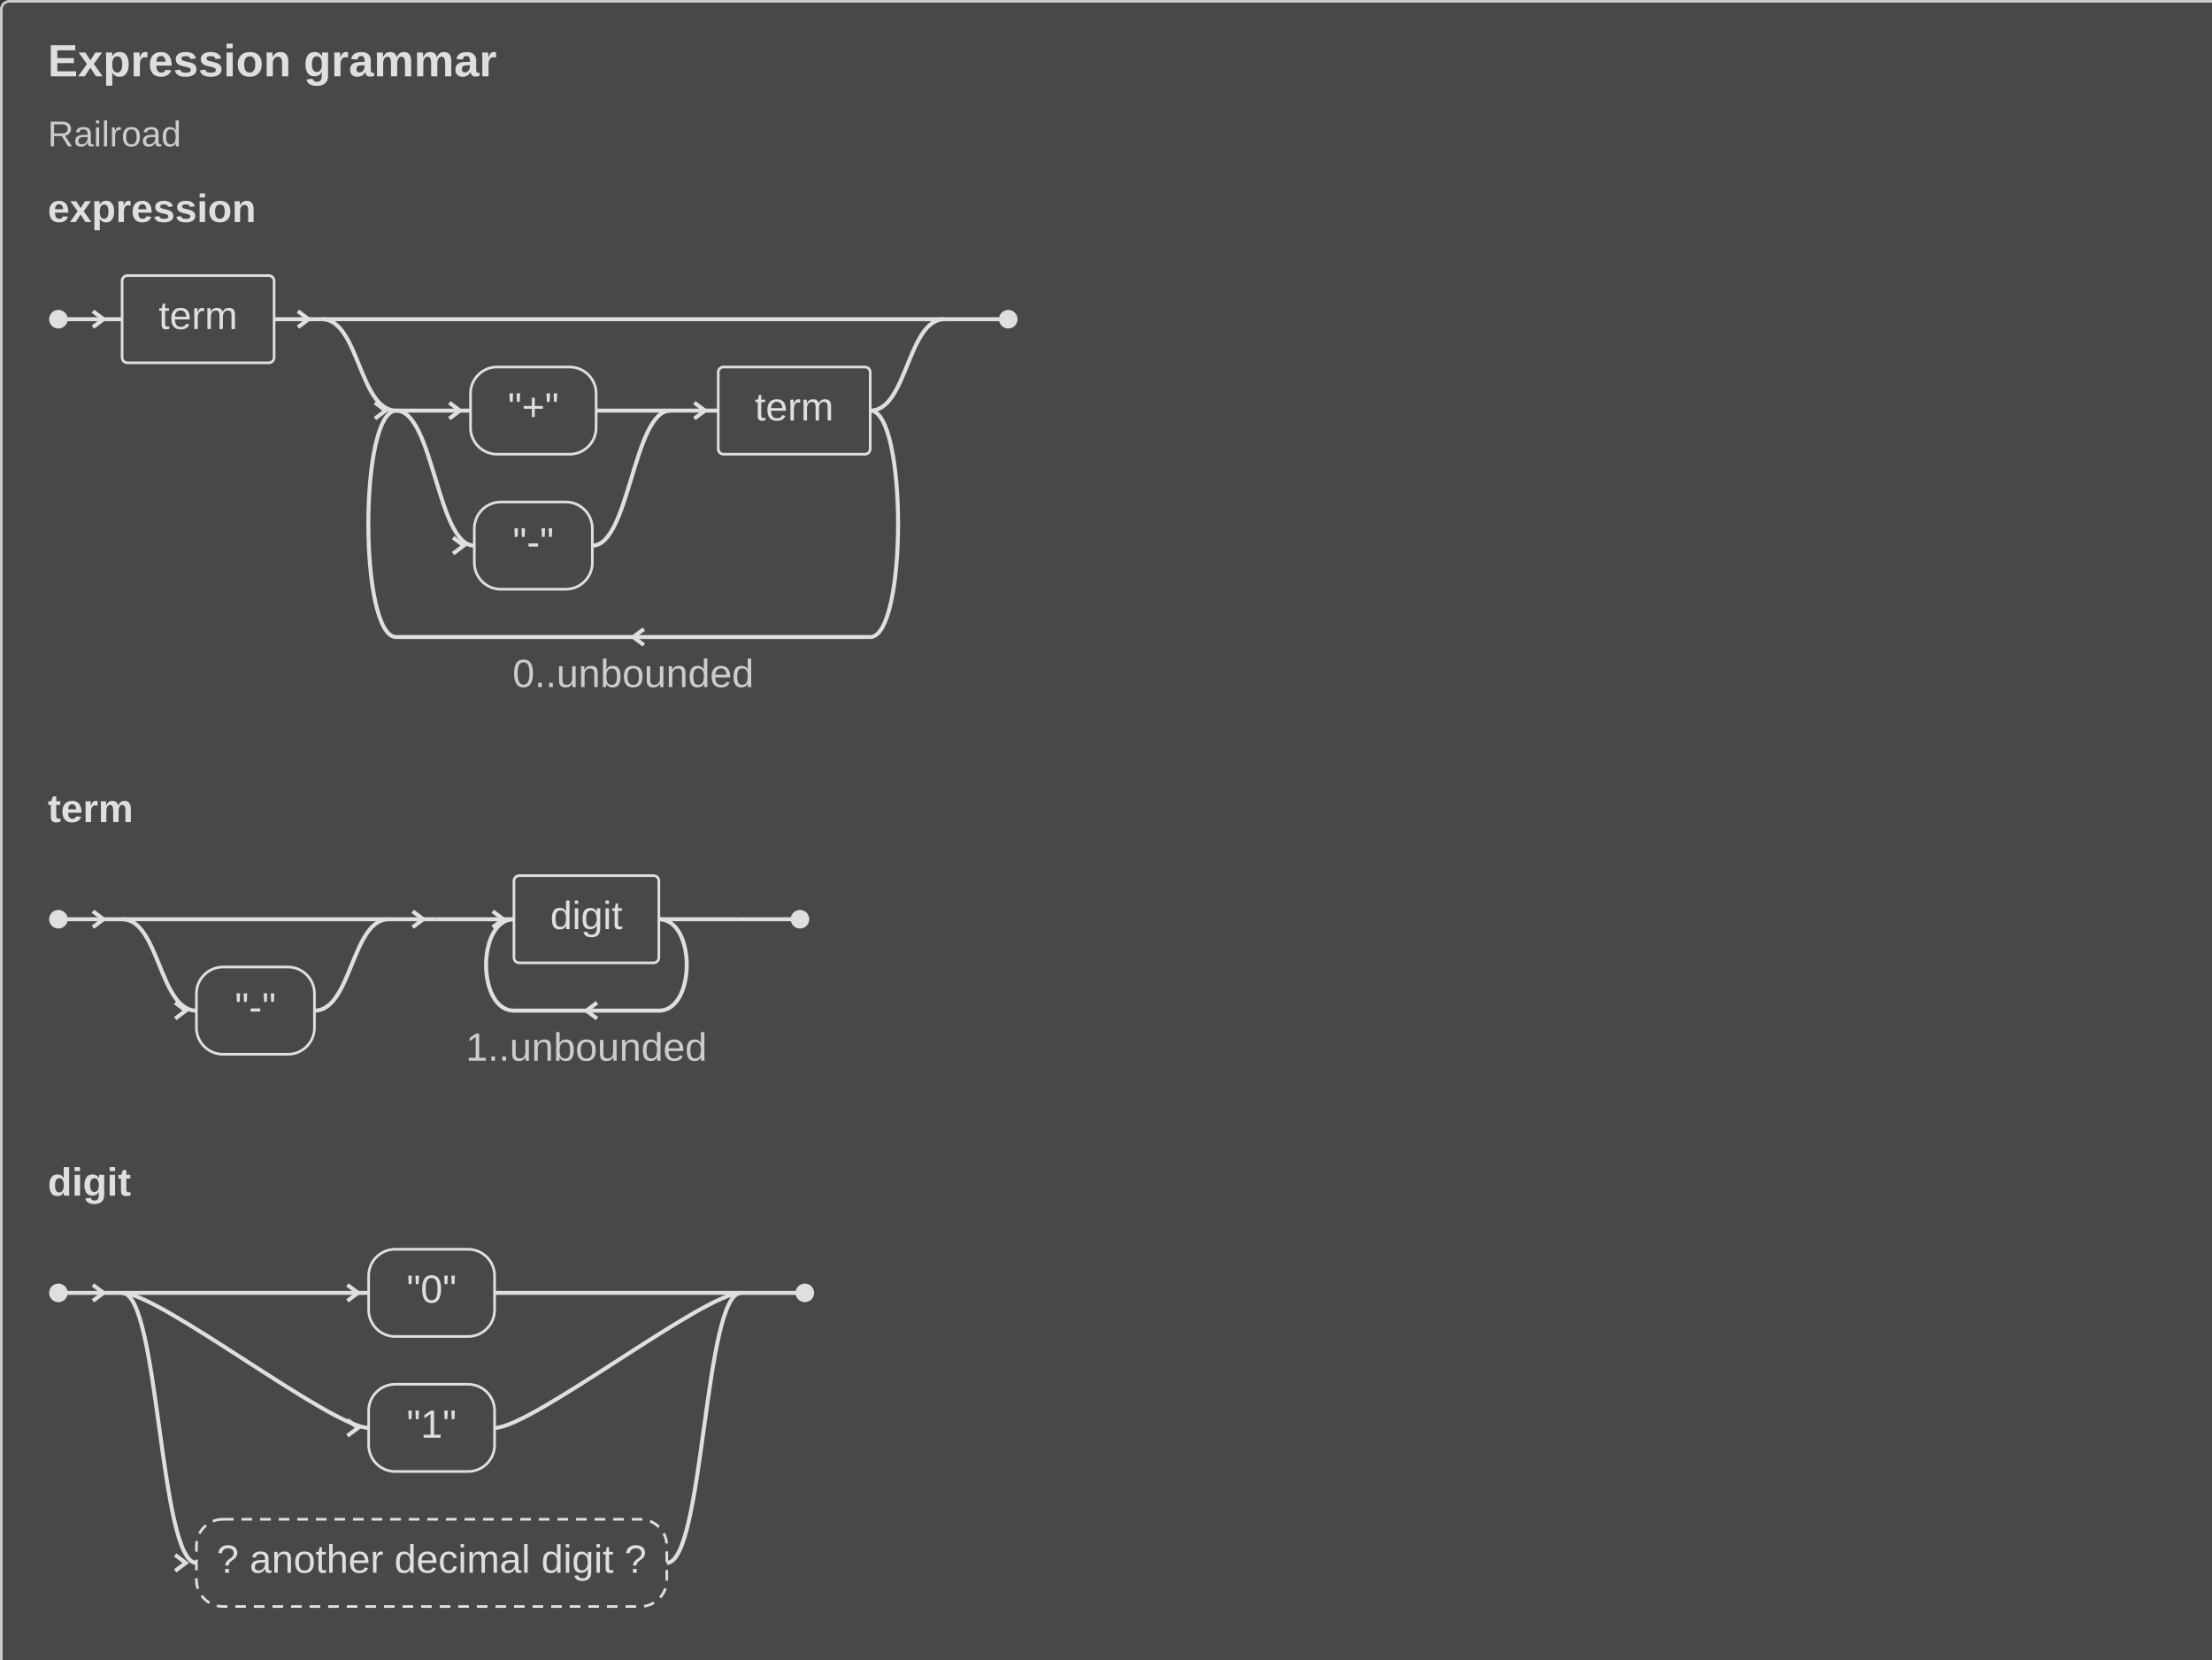
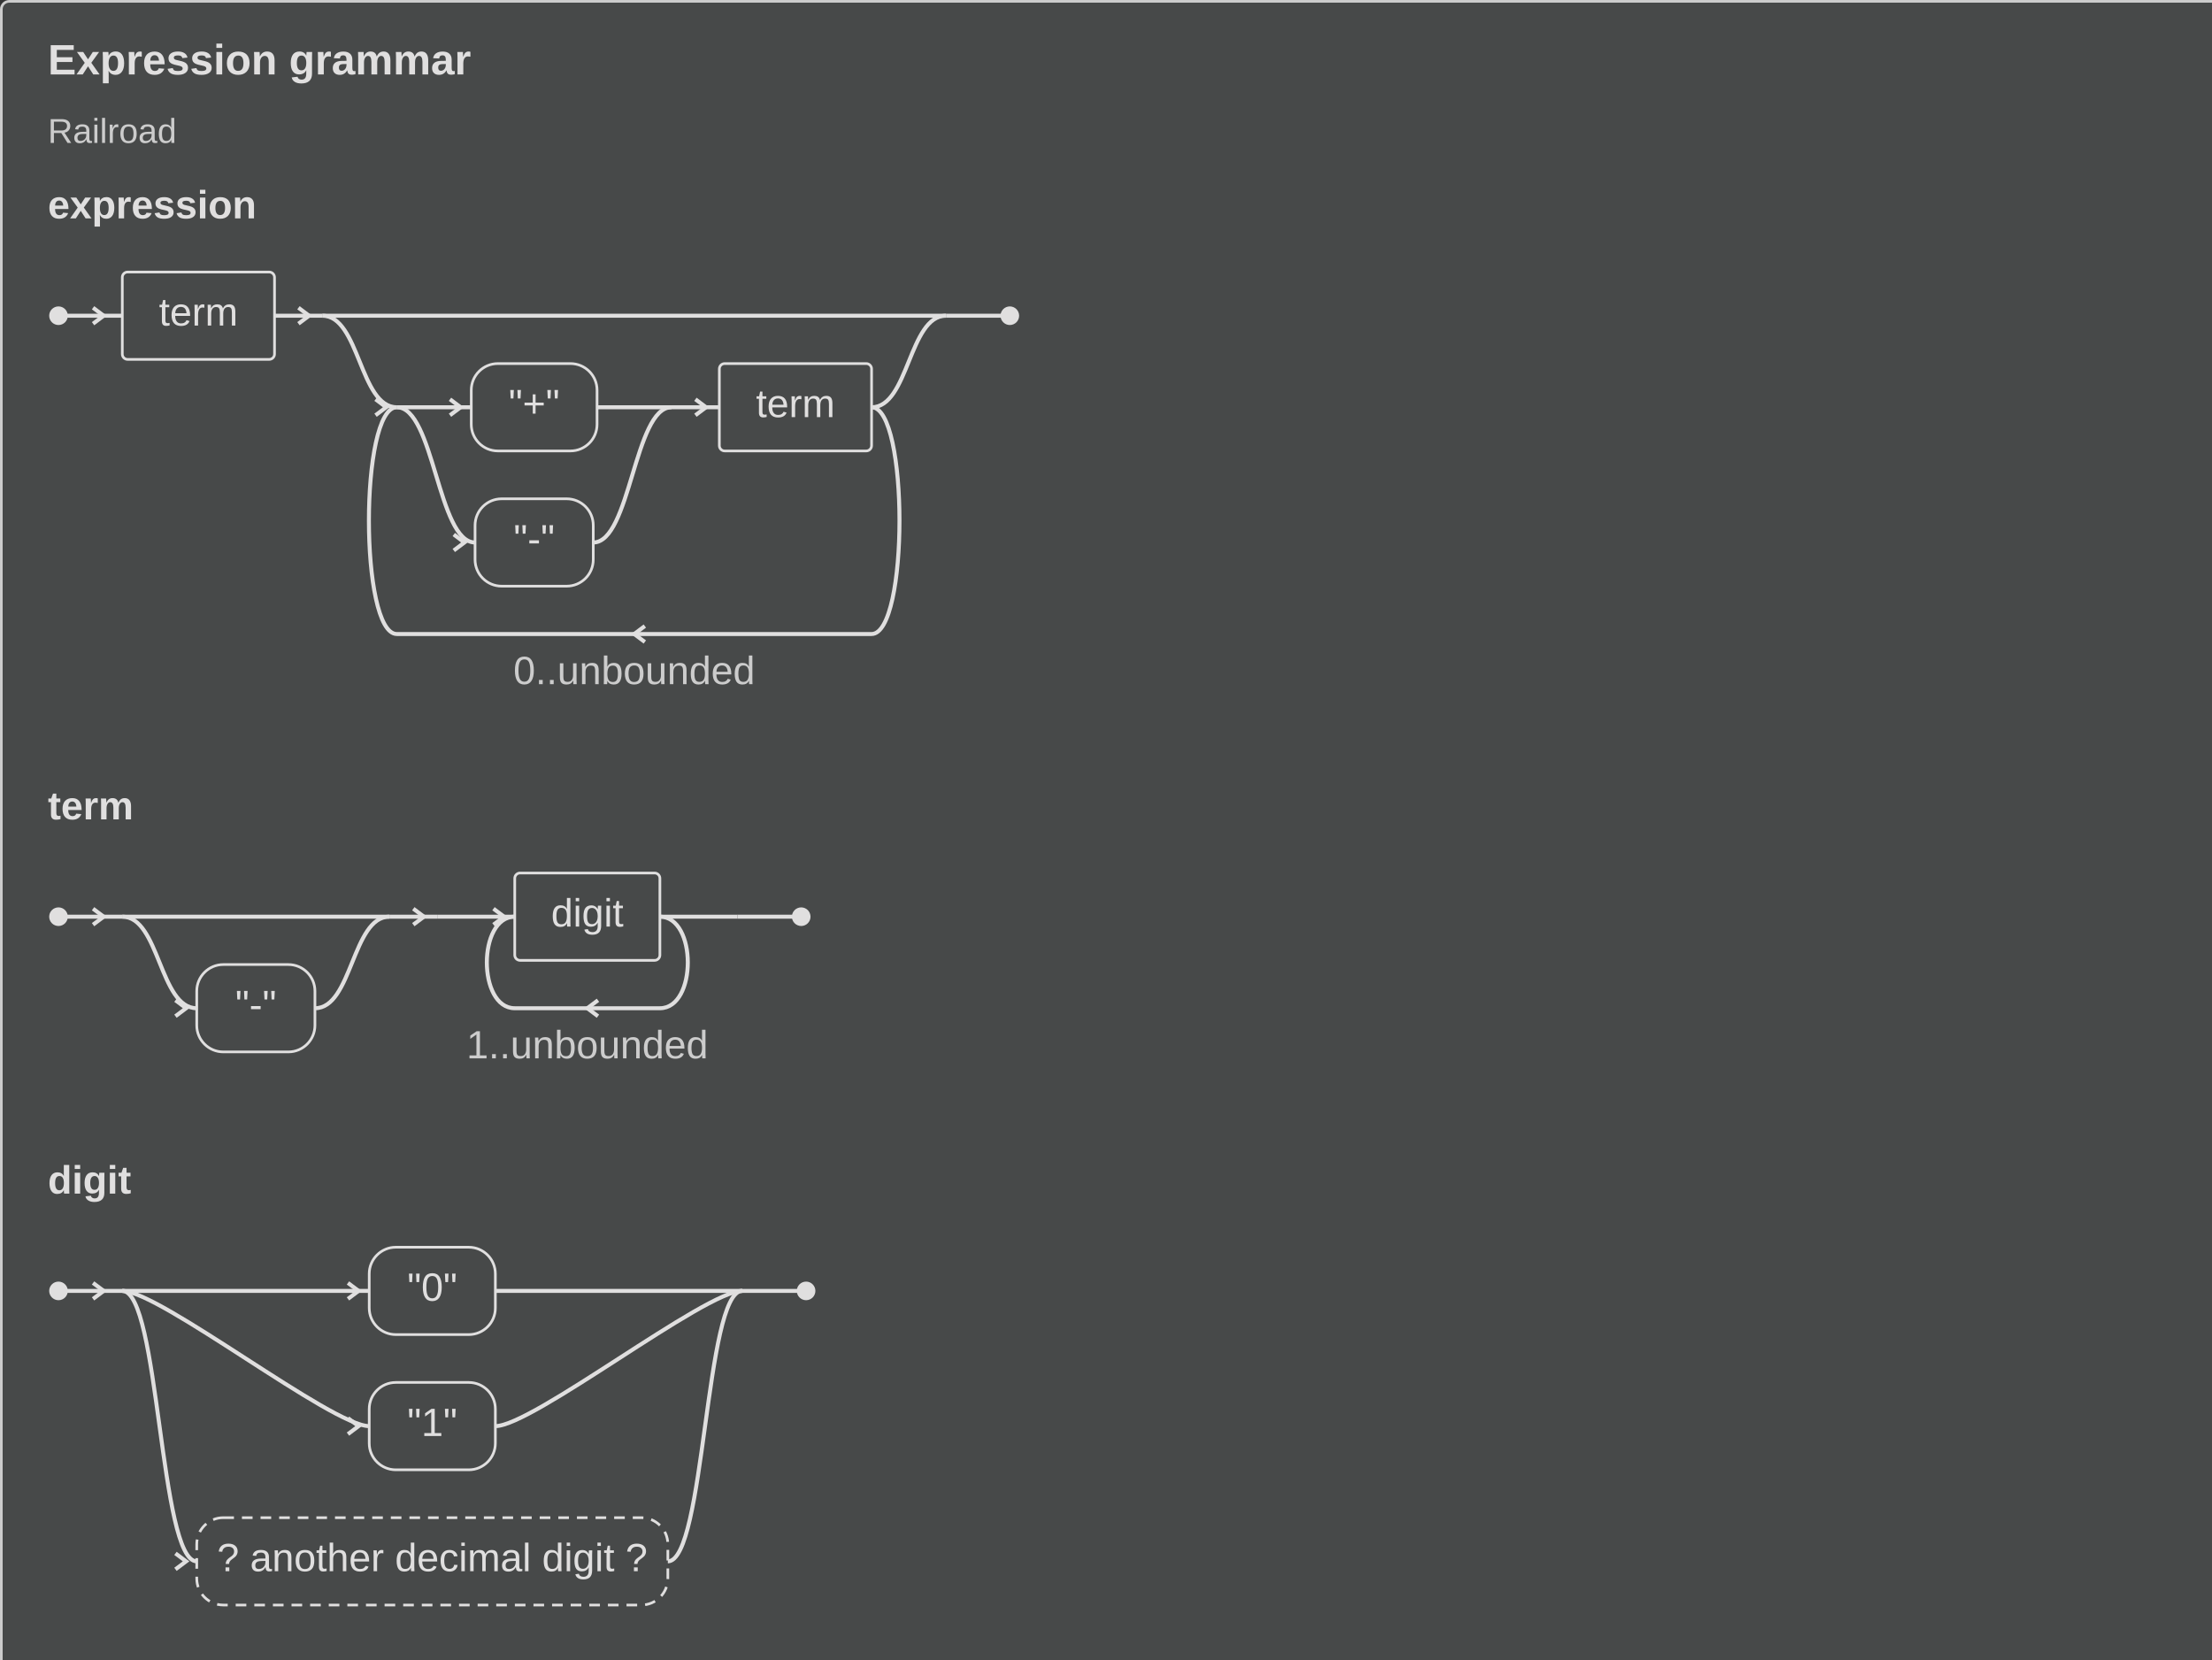
- <svg xmlns="http://www.w3.org/2000/svg" id="cfx-visual-a38bb22a" width="833" height="625" viewBox="0 0 833.3 625" role="img" aria-labelledby="cfx-visual-a38bb22a-title cfx-visual-a38bb22a-desc" preserveAspectRatio="xMidYMid meet" shape-rendering="geometricPrecision" text-rendering="geometricPrecision" data-cfx-look="graphite" style="max-width:100%;height:auto;display:block" data-cfx-label-layout="measured" data-cfx-label-count="16" data-cfx-label-dropped="0">
+ <svg xmlns="http://www.w3.org/2000/svg" id="cfx-visual-807287ed" width="832" height="624" viewBox="0 0 832 624" role="img" aria-labelledby="cfx-visual-807287ed-title cfx-visual-807287ed-desc" preserveAspectRatio="xMidYMid meet" shape-rendering="geometricPrecision" text-rendering="geometricPrecision" data-cfx-look="graphite" style="max-width:100%;height:auto;display:block" data-cfx-label-layout="measured" data-cfx-label-count="16" data-cfx-label-dropped="0">
  <defs>
-     <style>#cfx-visual-a38bb22a .cfx-guide-stroke,#cfx-visual-a38bb22a .cfx-premium-stroke{vector-effect:non-scaling-stroke;shape-rendering:geometricPrecision}#cfx-visual-a38bb22a text{text-rendering:geometricPrecision;-webkit-font-smoothing:antialiased}</style>
-     <clipPath id="cfx-visual-a38bb22a-visualCardClip">
+     <style>#cfx-visual-807287ed .cfx-guide-stroke,#cfx-visual-807287ed .cfx-premium-stroke{vector-effect:non-scaling-stroke;shape-rendering:geometricPrecision}#cfx-visual-807287ed text{text-rendering:geometricPrecision;-webkit-font-smoothing:antialiased}</style>
+     <clipPath id="cfx-visual-807287ed-visualCardClip">
      <rect x="0" y="0" width="920" height="690" rx="3" />
    </clipPath>
  </defs>
  <rect data-cfx-role="visual-background" width="100%" height="100%" fill="#333333" />
  <rect data-cfx-role="visual-card" class="cfx-guide-stroke" x="0.5" y="0.5" width="919" height="689" rx="3" fill="#474949" stroke="#CCCCCC" />
-   <text data-cfx-role="visual-title" x="18" y="28.75" text-anchor="start" fill="#E0DFDF" font-family="Calibri, Carlito, Segoe UI, Arial, system-ui, sans-serif" font-size="17" font-weight="700" data-cfx-label-original="Expression grammar" data-cfx-label-status="placed" data-cfx-label-x="18" data-cfx-label-y="16" data-cfx-label-width="143.695" data-cfx-label-height="17">Expression grammar</text>
-   <text data-cfx-role="visual-subtitle" x="18" y="55.125" text-anchor="start" fill="#CCCCCC" font-family="Calibri, Carlito, Segoe UI, Arial, system-ui, sans-serif" font-size="13.5" font-weight="400" data-cfx-label-original="Railroad" data-cfx-label-status="placed" data-cfx-label-x="18" data-cfx-label-y="45" data-cfx-label-width="45.16" data-cfx-label-height="13.5">Railroad</text>
-   <g id="cfx-visual-a38bb22a-grammar-rule-0" data-cfx-role="railroad-rule" data-rule-id="expression" data-rule-index="0">
-     <text data-cfx-role="railroad-rule-label" x="18" y="83.643" text-anchor="start" fill="#E0DFDF" font-family="Calibri, Carlito, Segoe UI, Arial, system-ui, sans-serif" font-size="14.857" font-weight="700" data-cfx-label-original="expression" data-cfx-label-status="placed" data-cfx-label-x="18" data-cfx-label-y="72.5" data-cfx-label-width="66.102" data-cfx-label-height="14.857">expression</text>
-     <path data-cfx-role="railroad-rail" d="M 22 120.243 L 46 120.243" fill="none" stroke="#E0DFDF" stroke-width="1.5" />
+   <text data-cfx-role="visual-title" x="18" y="28" text-anchor="start" fill="#E0DFDF" font-family="Calibri, Carlito, Segoe UI, Arial, system-ui, sans-serif" font-size="16" font-weight="700" data-cfx-label-original="Expression grammar" data-cfx-label-status="placed" data-cfx-label-x="18" data-cfx-label-y="16" data-cfx-label-width="135.242" data-cfx-label-height="16">Expression grammar</text>
+   <text data-cfx-role="visual-subtitle" x="18" y="53.75" text-anchor="start" fill="#CCCCCC" font-family="Calibri, Carlito, Segoe UI, Arial, system-ui, sans-serif" font-size="13" font-weight="400" data-cfx-label-original="Railroad" data-cfx-label-status="placed" data-cfx-label-x="18" data-cfx-label-y="44" data-cfx-label-width="43.488" data-cfx-label-height="13">Railroad</text>
+   <g id="cfx-visual-807287ed-grammar-rule-0" data-cfx-role="railroad-rule" data-rule-id="expression" data-rule-index="0">
+     <text data-cfx-role="railroad-rule-label" x="18" y="82.143" text-anchor="start" fill="#E0DFDF" font-family="Calibri, Carlito, Segoe UI, Arial, system-ui, sans-serif" font-size="14.857" font-weight="700" data-cfx-label-original="expression" data-cfx-label-status="placed" data-cfx-label-x="18" data-cfx-label-y="71" data-cfx-label-width="66.102" data-cfx-label-height="14.857">expression</text>
+     <path data-cfx-role="railroad-rail" d="M 22 118.743 L 46 118.743" fill="none" stroke="#E0DFDF" stroke-width="1.5" />
    <g data-cfx-role="railroad-expression" data-expression-kind="Sequence">
      <g data-cfx-role="railroad-expression" data-expression-kind="Reference">
-         <a href="#cfx-visual-a38bb22a-grammar-rule-1" data-cfx-role="railroad-reference" data-reference-scope="local" data-reference-id="term">
-           <rect x="46" y="103.814" width="57.257" height="32.857" rx="2" fill="#474949" stroke="#E0DFDF" />
-           <text data-cfx-role="railroad-symbol-label" x="74.629" y="123.957" text-anchor="middle" fill="#E0DFDF" font-family="Calibri, Carlito, Segoe UI, Arial, system-ui, sans-serif" font-size="14.857" font-weight="500" data-cfx-label-original="term" data-cfx-label-status="placed" data-cfx-label-x="60.001" data-cfx-label-y="112.814" data-cfx-label-width="29.257" data-cfx-label-height="14.857">term</text>
+         <a href="#cfx-visual-807287ed-grammar-rule-1" data-cfx-role="railroad-reference" data-reference-scope="local" data-reference-id="term">
+           <rect x="46" y="102.314" width="57.257" height="32.857" rx="2" fill="#474949" stroke="#E0DFDF" />
+           <text data-cfx-role="railroad-symbol-label" x="74.629" y="122.457" text-anchor="middle" fill="#E0DFDF" font-family="Calibri, Carlito, Segoe UI, Arial, system-ui, sans-serif" font-size="14.857" font-weight="500" data-cfx-label-original="term" data-cfx-label-status="placed" data-cfx-label-x="60.001" data-cfx-label-y="111.314" data-cfx-label-width="29.257" data-cfx-label-height="14.857">term</text>
        </a>
      </g>
-       <path data-cfx-role="railroad-rail" d="M 103.257 120.243 L 121.257 120.243" fill="none" stroke="#E0DFDF" stroke-width="1.5" />
-       <path data-cfx-role="railroad-arrow" d="M 112.257 117.243 L 116.257 120.243 L 112.257 123.243" fill="none" stroke="#E0DFDF" stroke-width="1.5" />
+       <path data-cfx-role="railroad-rail" d="M 103.257 118.743 L 121.257 118.743" fill="none" stroke="#E0DFDF" stroke-width="1.5" />
+       <path data-cfx-role="railroad-arrow" d="M 112.257 115.743 L 116.257 118.743 L 112.257 121.743" fill="none" stroke="#E0DFDF" stroke-width="1.5" />
      <g data-cfx-role="railroad-expression" data-expression-kind="Repeat" data-minimum="0" data-maximum="unbounded">
-         <path data-cfx-role="railroad-rail" d="M 121.257 120.243 L 355.826 120.243" fill="none" stroke="#E0DFDF" stroke-width="1.5" />
-         <path data-cfx-role="railroad-rail" d="M 121.257 120.243 C 135.257 120.243 135.257 154.671 149.257 154.671" fill="none" stroke="#E0DFDF" stroke-width="1.5" />
+         <path data-cfx-role="railroad-rail" d="M 121.257 118.743 L 355.826 118.743" fill="none" stroke="#E0DFDF" stroke-width="1.5" />
+         <path data-cfx-role="railroad-rail" d="M 121.257 118.743 C 135.257 118.743 135.257 153.171 149.257 153.171" fill="none" stroke="#E0DFDF" stroke-width="1.5" />
        <g data-cfx-role="railroad-expression" data-expression-kind="Sequence">
          <g data-cfx-role="railroad-expression" data-expression-kind="Choice" data-ordered-choice="false">
-             <path data-cfx-role="railroad-rail" d="M 149.257 154.671 C 163.257 154.671 163.257 154.671 177.257 154.671" fill="none" stroke="#E0DFDF" stroke-width="1.5" />
+             <path data-cfx-role="railroad-rail" d="M 149.257 153.171 C 163.257 153.171 163.257 153.171 177.257 153.171" fill="none" stroke="#E0DFDF" stroke-width="1.5" />
            <g data-cfx-role="railroad-expression" data-expression-kind="Terminal">
              <g data-cfx-role="railroad-terminal" data-case-sensitive="true">
-                 <rect x="177.257" y="138.243" width="47.311" height="32.857" rx="10" fill="#474949" stroke="#E0DFDF" />
-                 <text data-cfx-role="railroad-symbol-label" x="200.913" y="158.386" text-anchor="middle" fill="#E0DFDF" font-family="Calibri, Carlito, Segoe UI, Arial, system-ui, sans-serif" font-size="14.857" font-weight="500" data-cfx-label-original="&quot;+&quot;" data-cfx-label-status="placed" data-cfx-label-x="191.257" data-cfx-label-y="147.243" data-cfx-label-width="19.311" data-cfx-label-height="14.857">"+"</text>
+                 <rect x="177.257" y="136.743" width="47.311" height="32.857" rx="10" fill="#474949" stroke="#E0DFDF" />
+                 <text data-cfx-role="railroad-symbol-label" x="200.913" y="156.886" text-anchor="middle" fill="#E0DFDF" font-family="Calibri, Carlito, Segoe UI, Arial, system-ui, sans-serif" font-size="14.857" font-weight="500" data-cfx-label-original="&quot;+&quot;" data-cfx-label-status="placed" data-cfx-label-x="191.257" data-cfx-label-y="145.743" data-cfx-label-width="19.311" data-cfx-label-height="14.857">"+"</text>
              </g>
            </g>
-             <path data-cfx-role="railroad-rail" d="M 224.569 154.671 C 238.569 154.671 238.569 154.671 252.569 154.671" fill="none" stroke="#E0DFDF" stroke-width="1.5" />
-             <path data-cfx-role="railroad-arrow" d="M 169.257 151.671 L 173.257 154.671 L 169.257 157.671" fill="none" stroke="#E0DFDF" stroke-width="1.5" />
-             <path data-cfx-role="railroad-rail" d="M 149.257 154.671 C 163.257 154.671 164.683 205.529 178.683 205.529" fill="none" stroke="#E0DFDF" stroke-width="1.5" />
+             <path data-cfx-role="railroad-rail" d="M 224.569 153.171 C 238.569 153.171 238.569 153.171 252.569 153.171" fill="none" stroke="#E0DFDF" stroke-width="1.5" />
+             <path data-cfx-role="railroad-arrow" d="M 169.257 150.171 L 173.257 153.171 L 169.257 156.171" fill="none" stroke="#E0DFDF" stroke-width="1.5" />
+             <path data-cfx-role="railroad-rail" d="M 149.257 153.171 C 163.257 153.171 164.683 204.029 178.683 204.029" fill="none" stroke="#E0DFDF" stroke-width="1.5" />
            <g data-cfx-role="railroad-expression" data-expression-kind="Terminal">
              <g data-cfx-role="railroad-terminal" data-case-sensitive="true">
-                 <rect x="178.683" y="189.1" width="44.46" height="32.857" rx="10" fill="#474949" stroke="#E0DFDF" />
-                 <text data-cfx-role="railroad-symbol-label" x="200.913" y="209.243" text-anchor="middle" fill="#E0DFDF" font-family="Calibri, Carlito, Segoe UI, Arial, system-ui, sans-serif" font-size="14.857" font-weight="500" data-cfx-label-original="&quot;-&quot;" data-cfx-label-status="placed" data-cfx-label-x="192.683" data-cfx-label-y="198.1" data-cfx-label-width="16.46" data-cfx-label-height="14.857">"-"</text>
+                 <rect x="178.683" y="187.6" width="44.46" height="32.857" rx="10" fill="#474949" stroke="#E0DFDF" />
+                 <text data-cfx-role="railroad-symbol-label" x="200.913" y="207.743" text-anchor="middle" fill="#E0DFDF" font-family="Calibri, Carlito, Segoe UI, Arial, system-ui, sans-serif" font-size="14.857" font-weight="500" data-cfx-label-original="&quot;-&quot;" data-cfx-label-status="placed" data-cfx-label-x="192.683" data-cfx-label-y="196.6" data-cfx-label-width="16.46" data-cfx-label-height="14.857">"-"</text>
              </g>
            </g>
-             <path data-cfx-role="railroad-rail" d="M 223.143 205.529 C 237.143 205.529 238.569 154.671 252.569 154.671" fill="none" stroke="#E0DFDF" stroke-width="1.5" />
-             <path data-cfx-role="railroad-arrow" d="M 170.683 202.529 L 174.683 205.529 L 170.683 208.529" fill="none" stroke="#E0DFDF" stroke-width="1.5" />
+             <path data-cfx-role="railroad-rail" d="M 223.143 204.029 C 237.143 204.029 238.569 153.171 252.569 153.171" fill="none" stroke="#E0DFDF" stroke-width="1.5" />
+             <path data-cfx-role="railroad-arrow" d="M 170.683 201.029 L 174.683 204.029 L 170.683 207.029" fill="none" stroke="#E0DFDF" stroke-width="1.5" />
          </g>
-           <path data-cfx-role="railroad-rail" d="M 252.569 154.671 L 270.569 154.671" fill="none" stroke="#E0DFDF" stroke-width="1.5" />
-           <path data-cfx-role="railroad-arrow" d="M 261.569 151.671 L 265.569 154.671 L 261.569 157.671" fill="none" stroke="#E0DFDF" stroke-width="1.5" />
+           <path data-cfx-role="railroad-rail" d="M 252.569 153.171 L 270.569 153.171" fill="none" stroke="#E0DFDF" stroke-width="1.5" />
+           <path data-cfx-role="railroad-arrow" d="M 261.569 150.171 L 265.569 153.171 L 261.569 156.171" fill="none" stroke="#E0DFDF" stroke-width="1.5" />
          <g data-cfx-role="railroad-expression" data-expression-kind="Reference">
-             <a href="#cfx-visual-a38bb22a-grammar-rule-1" data-cfx-role="railroad-reference" data-reference-scope="local" data-reference-id="term">
-               <rect x="270.569" y="138.243" width="57.257" height="32.857" rx="2" fill="#474949" stroke="#E0DFDF" />
-               <text data-cfx-role="railroad-symbol-label" x="299.197" y="158.386" text-anchor="middle" fill="#E0DFDF" font-family="Calibri, Carlito, Segoe UI, Arial, system-ui, sans-serif" font-size="14.857" font-weight="500" data-cfx-label-original="term" data-cfx-label-status="placed" data-cfx-label-x="284.569" data-cfx-label-y="147.243" data-cfx-label-width="29.257" data-cfx-label-height="14.857">term</text>
+             <a href="#cfx-visual-807287ed-grammar-rule-1" data-cfx-role="railroad-reference" data-reference-scope="local" data-reference-id="term">
+               <rect x="270.569" y="136.743" width="57.257" height="32.857" rx="2" fill="#474949" stroke="#E0DFDF" />
+               <text data-cfx-role="railroad-symbol-label" x="299.197" y="156.886" text-anchor="middle" fill="#E0DFDF" font-family="Calibri, Carlito, Segoe UI, Arial, system-ui, sans-serif" font-size="14.857" font-weight="500" data-cfx-label-original="term" data-cfx-label-status="placed" data-cfx-label-x="284.569" data-cfx-label-y="145.743" data-cfx-label-width="29.257" data-cfx-label-height="14.857">term</text>
            </a>
          </g>
        </g>
-         <path data-cfx-role="railroad-rail" d="M 327.826 154.671 C 341.826 154.671 341.826 120.243 355.826 120.243" fill="none" stroke="#E0DFDF" stroke-width="1.5" />
-         <path data-cfx-role="railroad-arrow" d="M 141.257 151.671 L 145.257 154.671 L 141.257 157.671" fill="none" stroke="#E0DFDF" stroke-width="1.5" />
-         <path data-cfx-role="railroad-repeat-loop" d="M 327.826 154.671 C 341.826 154.671 341.826 239.957 327.826 239.957 L 149.257 239.957 C 135.257 239.957 135.257 154.671 149.257 154.671" fill="none" stroke="#E0DFDF" stroke-width="1.5" />
-         <path data-cfx-role="railroad-arrow" d="M 242.542 236.957 L 238.542 239.957 L 242.542 242.957" fill="none" stroke="#E0DFDF" stroke-width="1.5" />
-         <text data-cfx-role="railroad-repeat-constraint" x="238.542" y="258.814" text-anchor="middle" fill="#CCCCCC" font-family="Calibri, Carlito, Segoe UI, Arial, system-ui, sans-serif" font-size="14.857" font-weight="500" data-cfx-label-original="0..unbounded" data-cfx-label-status="placed" data-cfx-label-x="196.093" data-cfx-label-y="247.671" data-cfx-label-width="84.898" data-cfx-label-height="14.857">0..unbounded</text>
+         <path data-cfx-role="railroad-rail" d="M 327.826 153.171 C 341.826 153.171 341.826 118.743 355.826 118.743" fill="none" stroke="#E0DFDF" stroke-width="1.5" />
+         <path data-cfx-role="railroad-arrow" d="M 141.257 150.171 L 145.257 153.171 L 141.257 156.171" fill="none" stroke="#E0DFDF" stroke-width="1.5" />
+         <path data-cfx-role="railroad-repeat-loop" d="M 327.826 153.171 C 341.826 153.171 341.826 238.457 327.826 238.457 L 149.257 238.457 C 135.257 238.457 135.257 153.171 149.257 153.171" fill="none" stroke="#E0DFDF" stroke-width="1.5" />
+         <path data-cfx-role="railroad-arrow" d="M 242.542 235.457 L 238.542 238.457 L 242.542 241.457" fill="none" stroke="#E0DFDF" stroke-width="1.5" />
+         <text data-cfx-role="railroad-repeat-constraint" x="238.542" y="257.314" text-anchor="middle" fill="#CCCCCC" font-family="Calibri, Carlito, Segoe UI, Arial, system-ui, sans-serif" font-size="14.857" font-weight="500" data-cfx-label-original="0..unbounded" data-cfx-label-status="placed" data-cfx-label-x="196.093" data-cfx-label-y="246.171" data-cfx-label-width="84.898" data-cfx-label-height="14.857">0..unbounded</text>
      </g>
    </g>
-     <path data-cfx-role="railroad-rail" d="M 355.826 120.243 L 379.826 120.243" fill="none" stroke="#E0DFDF" stroke-width="1.5" />
-     <circle data-cfx-role="railroad-rule-marker" cx="22" cy="120.243" r="3.5" fill="#E0DFDF" />
-     <circle data-cfx-role="railroad-rule-marker" cx="379.826" cy="120.243" r="3.5" fill="#E0DFDF" />
-     <path data-cfx-role="railroad-arrow" d="M 35 117.243 L 39 120.243 L 35 123.243" fill="none" stroke="#E0DFDF" stroke-width="1.5" />
+     <path data-cfx-role="railroad-rail" d="M 355.826 118.743 L 379.826 118.743" fill="none" stroke="#E0DFDF" stroke-width="1.5" />
+     <circle data-cfx-role="railroad-rule-marker" cx="22" cy="118.743" r="3.5" fill="#E0DFDF" />
+     <circle data-cfx-role="railroad-rule-marker" cx="379.826" cy="118.743" r="3.5" fill="#E0DFDF" />
+     <path data-cfx-role="railroad-arrow" d="M 35 115.743 L 39 118.743 L 35 121.743" fill="none" stroke="#E0DFDF" stroke-width="1.5" />
  </g>
-   <g id="cfx-visual-a38bb22a-grammar-rule-1" data-cfx-role="railroad-rule" data-rule-id="term" data-rule-index="1">
-     <text data-cfx-role="railroad-rule-label" x="18" y="309.671" text-anchor="start" fill="#E0DFDF" font-family="Calibri, Carlito, Segoe UI, Arial, system-ui, sans-serif" font-size="14.857" font-weight="700" data-cfx-label-original="term" data-cfx-label-status="placed" data-cfx-label-x="18" data-cfx-label-y="298.528" data-cfx-label-width="29.816" data-cfx-label-height="14.857">term</text>
-     <path data-cfx-role="railroad-rail" d="M 22 346.271 L 46 346.271" fill="none" stroke="#E0DFDF" stroke-width="1.5" />
+   <g id="cfx-visual-807287ed-grammar-rule-1" data-cfx-role="railroad-rule" data-rule-id="term" data-rule-index="1">
+     <text data-cfx-role="railroad-rule-label" x="18" y="308.171" text-anchor="start" fill="#E0DFDF" font-family="Calibri, Carlito, Segoe UI, Arial, system-ui, sans-serif" font-size="14.857" font-weight="700" data-cfx-label-original="term" data-cfx-label-status="placed" data-cfx-label-x="18" data-cfx-label-y="297.028" data-cfx-label-width="29.816" data-cfx-label-height="14.857">term</text>
+     <path data-cfx-role="railroad-rail" d="M 22 344.771 L 46 344.771" fill="none" stroke="#E0DFDF" stroke-width="1.5" />
    <g data-cfx-role="railroad-expression" data-expression-kind="Sequence">
      <g data-cfx-role="railroad-expression" data-expression-kind="Optional">
-         <path data-cfx-role="railroad-rail" d="M 46 346.271 L 146.46 346.271" fill="none" stroke="#E0DFDF" stroke-width="1.5" />
-         <path data-cfx-role="railroad-rail" d="M 46 346.271 C 60 346.271 60 380.7 74 380.7" fill="none" stroke="#E0DFDF" stroke-width="1.5" />
+         <path data-cfx-role="railroad-rail" d="M 46 344.771 L 146.46 344.771" fill="none" stroke="#E0DFDF" stroke-width="1.5" />
+         <path data-cfx-role="railroad-rail" d="M 46 344.771 C 60 344.771 60 379.2 74 379.2" fill="none" stroke="#E0DFDF" stroke-width="1.5" />
        <g data-cfx-role="railroad-expression" data-expression-kind="Terminal">
          <g data-cfx-role="railroad-terminal" data-case-sensitive="true">
-             <rect x="74" y="364.271" width="44.46" height="32.857" rx="10" fill="#474949" stroke="#E0DFDF" />
-             <text data-cfx-role="railroad-symbol-label" x="96.23" y="384.414" text-anchor="middle" fill="#E0DFDF" font-family="Calibri, Carlito, Segoe UI, Arial, system-ui, sans-serif" font-size="14.857" font-weight="500" data-cfx-label-original="&quot;-&quot;" data-cfx-label-status="placed" data-cfx-label-x="88" data-cfx-label-y="373.271" data-cfx-label-width="16.46" data-cfx-label-height="14.857">"-"</text>
+             <rect x="74" y="362.771" width="44.46" height="32.857" rx="10" fill="#474949" stroke="#E0DFDF" />
+             <text data-cfx-role="railroad-symbol-label" x="96.23" y="382.914" text-anchor="middle" fill="#E0DFDF" font-family="Calibri, Carlito, Segoe UI, Arial, system-ui, sans-serif" font-size="14.857" font-weight="500" data-cfx-label-original="&quot;-&quot;" data-cfx-label-status="placed" data-cfx-label-x="88" data-cfx-label-y="371.771" data-cfx-label-width="16.46" data-cfx-label-height="14.857">"-"</text>
          </g>
        </g>
-         <path data-cfx-role="railroad-rail" d="M 118.46 380.7 C 132.46 380.7 132.46 346.271 146.46 346.271" fill="none" stroke="#E0DFDF" stroke-width="1.5" />
-         <path data-cfx-role="railroad-arrow" d="M 66 377.7 L 70 380.7 L 66 383.7" fill="none" stroke="#E0DFDF" stroke-width="1.5" />
+         <path data-cfx-role="railroad-rail" d="M 118.46 379.2 C 132.46 379.2 132.46 344.771 146.46 344.771" fill="none" stroke="#E0DFDF" stroke-width="1.5" />
+         <path data-cfx-role="railroad-arrow" d="M 66 376.2 L 70 379.2 L 66 382.2" fill="none" stroke="#E0DFDF" stroke-width="1.5" />
      </g>
-       <path data-cfx-role="railroad-rail" d="M 146.46 346.271 L 164.46 346.271" fill="none" stroke="#E0DFDF" stroke-width="1.5" />
-       <path data-cfx-role="railroad-arrow" d="M 155.46 343.271 L 159.46 346.271 L 155.46 349.271" fill="none" stroke="#E0DFDF" stroke-width="1.5" />
+       <path data-cfx-role="railroad-rail" d="M 146.46 344.771 L 164.46 344.771" fill="none" stroke="#E0DFDF" stroke-width="1.5" />
+       <path data-cfx-role="railroad-arrow" d="M 155.46 341.771 L 159.46 344.771 L 155.46 347.771" fill="none" stroke="#E0DFDF" stroke-width="1.5" />
      <g data-cfx-role="railroad-expression" data-expression-kind="Repeat" data-minimum="1" data-maximum="unbounded">
-         <path data-cfx-role="railroad-rail" d="M 164.46 346.271 C 178.46 346.271 179.612 346.271 193.612 346.271" fill="none" stroke="#E0DFDF" stroke-width="1.5" />
+         <path data-cfx-role="railroad-rail" d="M 164.46 344.771 C 178.46 344.771 179.612 344.771 193.612 344.771" fill="none" stroke="#E0DFDF" stroke-width="1.5" />
        <g data-cfx-role="railroad-expression" data-expression-kind="Reference">
-           <a href="#cfx-visual-a38bb22a-grammar-rule-2" data-cfx-role="railroad-reference" data-reference-scope="local" data-reference-id="digit">
-             <rect x="193.612" y="329.843" width="54.595" height="32.857" rx="2" fill="#474949" stroke="#E0DFDF" />
-             <text data-cfx-role="railroad-symbol-label" x="220.91" y="349.986" text-anchor="middle" fill="#E0DFDF" font-family="Calibri, Carlito, Segoe UI, Arial, system-ui, sans-serif" font-size="14.857" font-weight="500" data-cfx-label-original="digit" data-cfx-label-status="placed" data-cfx-label-x="207.613" data-cfx-label-y="338.843" data-cfx-label-width="26.595" data-cfx-label-height="14.857">digit</text>
+           <a href="#cfx-visual-807287ed-grammar-rule-2" data-cfx-role="railroad-reference" data-reference-scope="local" data-reference-id="digit">
+             <rect x="193.612" y="328.343" width="54.595" height="32.857" rx="2" fill="#474949" stroke="#E0DFDF" />
+             <text data-cfx-role="railroad-symbol-label" x="220.91" y="348.486" text-anchor="middle" fill="#E0DFDF" font-family="Calibri, Carlito, Segoe UI, Arial, system-ui, sans-serif" font-size="14.857" font-weight="500" data-cfx-label-original="digit" data-cfx-label-status="placed" data-cfx-label-x="207.613" data-cfx-label-y="337.343" data-cfx-label-width="26.595" data-cfx-label-height="14.857">digit</text>
          </a>
        </g>
-         <path data-cfx-role="railroad-rail" d="M 248.207 346.271 C 262.207 346.271 263.359 346.271 277.359 346.271" fill="none" stroke="#E0DFDF" stroke-width="1.5" />
-         <path data-cfx-role="railroad-arrow" d="M 185.612 343.271 L 189.612 346.271 L 185.612 349.271" fill="none" stroke="#E0DFDF" stroke-width="1.5" />
-         <path data-cfx-role="railroad-repeat-loop" d="M 248.207 346.271 C 262.207 346.271 262.207 380.7 248.207 380.7 L 193.612 380.7 C 179.612 380.7 179.612 346.271 193.612 346.271" fill="none" stroke="#E0DFDF" stroke-width="1.5" />
-         <path data-cfx-role="railroad-arrow" d="M 224.91 377.7 L 220.91 380.7 L 224.91 383.7" fill="none" stroke="#E0DFDF" stroke-width="1.5" />
-         <text data-cfx-role="railroad-repeat-constraint" x="220.91" y="399.557" text-anchor="middle" fill="#CCCCCC" font-family="Calibri, Carlito, Segoe UI, Arial, system-ui, sans-serif" font-size="14.857" font-weight="500" data-cfx-label-original="1..unbounded" data-cfx-label-status="placed" data-cfx-label-x="178.461" data-cfx-label-y="388.414" data-cfx-label-width="84.898" data-cfx-label-height="14.857">1..unbounded</text>
+         <path data-cfx-role="railroad-rail" d="M 248.207 344.771 C 262.207 344.771 263.359 344.771 277.359 344.771" fill="none" stroke="#E0DFDF" stroke-width="1.5" />
+         <path data-cfx-role="railroad-arrow" d="M 185.612 341.771 L 189.612 344.771 L 185.612 347.771" fill="none" stroke="#E0DFDF" stroke-width="1.5" />
+         <path data-cfx-role="railroad-repeat-loop" d="M 248.207 344.771 C 262.207 344.771 262.207 379.2 248.207 379.2 L 193.612 379.2 C 179.612 379.2 179.612 344.771 193.612 344.771" fill="none" stroke="#E0DFDF" stroke-width="1.5" />
+         <path data-cfx-role="railroad-arrow" d="M 224.91 376.2 L 220.91 379.2 L 224.91 382.2" fill="none" stroke="#E0DFDF" stroke-width="1.5" />
+         <text data-cfx-role="railroad-repeat-constraint" x="220.91" y="398.057" text-anchor="middle" fill="#CCCCCC" font-family="Calibri, Carlito, Segoe UI, Arial, system-ui, sans-serif" font-size="14.857" font-weight="500" data-cfx-label-original="1..unbounded" data-cfx-label-status="placed" data-cfx-label-x="178.461" data-cfx-label-y="386.914" data-cfx-label-width="84.898" data-cfx-label-height="14.857">1..unbounded</text>
      </g>
    </g>
-     <path data-cfx-role="railroad-rail" d="M 277.359 346.271 L 301.359 346.271" fill="none" stroke="#E0DFDF" stroke-width="1.5" />
-     <circle data-cfx-role="railroad-rule-marker" cx="22" cy="346.271" r="3.5" fill="#E0DFDF" />
-     <circle data-cfx-role="railroad-rule-marker" cx="301.359" cy="346.271" r="3.5" fill="#E0DFDF" />
-     <path data-cfx-role="railroad-arrow" d="M 35 343.271 L 39 346.271 L 35 349.271" fill="none" stroke="#E0DFDF" stroke-width="1.5" />
+     <path data-cfx-role="railroad-rail" d="M 277.359 344.771 L 301.359 344.771" fill="none" stroke="#E0DFDF" stroke-width="1.5" />
+     <circle data-cfx-role="railroad-rule-marker" cx="22" cy="344.771" r="3.5" fill="#E0DFDF" />
+     <circle data-cfx-role="railroad-rule-marker" cx="301.359" cy="344.771" r="3.5" fill="#E0DFDF" />
+     <path data-cfx-role="railroad-arrow" d="M 35 341.771 L 39 344.771 L 35 347.771" fill="none" stroke="#E0DFDF" stroke-width="1.5" />
  </g>
-   <g id="cfx-visual-a38bb22a-grammar-rule-2" data-cfx-role="railroad-rule" data-rule-id="digit" data-rule-index="2">
-     <text data-cfx-role="railroad-rule-label" x="18" y="450.414" text-anchor="start" fill="#E0DFDF" font-family="Calibri, Carlito, Segoe UI, Arial, system-ui, sans-serif" font-size="14.857" font-weight="700" data-cfx-label-original="digit" data-cfx-label-status="placed" data-cfx-label-x="18" data-cfx-label-y="439.271" data-cfx-label-width="27.465" data-cfx-label-height="14.857">digit</text>
-     <path data-cfx-role="railroad-rail" d="M 22 487.014 L 46 487.014" fill="none" stroke="#E0DFDF" stroke-width="1.5" />
+   <g id="cfx-visual-807287ed-grammar-rule-2" data-cfx-role="railroad-rule" data-rule-id="digit" data-rule-index="2">
+     <text data-cfx-role="railroad-rule-label" x="18" y="448.914" text-anchor="start" fill="#E0DFDF" font-family="Calibri, Carlito, Segoe UI, Arial, system-ui, sans-serif" font-size="14.857" font-weight="700" data-cfx-label-original="digit" data-cfx-label-status="placed" data-cfx-label-x="18" data-cfx-label-y="437.771" data-cfx-label-width="27.465" data-cfx-label-height="14.857">digit</text>
+     <path data-cfx-role="railroad-rail" d="M 22 485.514 L 46 485.514" fill="none" stroke="#E0DFDF" stroke-width="1.5" />
    <g data-cfx-role="railroad-expression" data-expression-kind="Choice" data-ordered-choice="false">
-       <path data-cfx-role="railroad-rail" d="M 46 487.014 C 60 487.014 124.877 487.014 138.877 487.014" fill="none" stroke="#E0DFDF" stroke-width="1.5" />
+       <path data-cfx-role="railroad-rail" d="M 46 485.514 C 60 485.514 124.877 485.514 138.877 485.514" fill="none" stroke="#E0DFDF" stroke-width="1.5" />
      <g data-cfx-role="railroad-expression" data-expression-kind="Terminal">
        <g data-cfx-role="railroad-terminal" data-case-sensitive="true">
-           <rect x="138.877" y="470.586" width="47.442" height="32.857" rx="10" fill="#474949" stroke="#E0DFDF" />
-           <text data-cfx-role="railroad-symbol-label" x="162.598" y="490.729" text-anchor="middle" fill="#E0DFDF" font-family="Calibri, Carlito, Segoe UI, Arial, system-ui, sans-serif" font-size="14.857" font-weight="500" data-cfx-label-original="&quot;0&quot;" data-cfx-label-status="placed" data-cfx-label-x="152.877" data-cfx-label-y="479.586" data-cfx-label-width="19.442" data-cfx-label-height="14.857">"0"</text>
+           <rect x="138.877" y="469.086" width="47.442" height="32.857" rx="10" fill="#474949" stroke="#E0DFDF" />
+           <text data-cfx-role="railroad-symbol-label" x="162.598" y="489.229" text-anchor="middle" fill="#E0DFDF" font-family="Calibri, Carlito, Segoe UI, Arial, system-ui, sans-serif" font-size="14.857" font-weight="500" data-cfx-label-original="&quot;0&quot;" data-cfx-label-status="placed" data-cfx-label-x="152.877" data-cfx-label-y="478.086" data-cfx-label-width="19.442" data-cfx-label-height="14.857">"0"</text>
        </g>
      </g>
-       <path data-cfx-role="railroad-rail" d="M 186.319 487.014 C 200.319 487.014 265.195 487.014 279.195 487.014" fill="none" stroke="#E0DFDF" stroke-width="1.5" />
-       <path data-cfx-role="railroad-arrow" d="M 130.877 484.014 L 134.877 487.014 L 130.877 490.014" fill="none" stroke="#E0DFDF" stroke-width="1.5" />
-       <path data-cfx-role="railroad-rail" d="M 46 487.014 C 60 487.014 124.877 537.871 138.877 537.871" fill="none" stroke="#E0DFDF" stroke-width="1.5" />
+       <path data-cfx-role="railroad-rail" d="M 186.319 485.514 C 200.319 485.514 265.195 485.514 279.195 485.514" fill="none" stroke="#E0DFDF" stroke-width="1.5" />
+       <path data-cfx-role="railroad-arrow" d="M 130.877 482.514 L 134.877 485.514 L 130.877 488.514" fill="none" stroke="#E0DFDF" stroke-width="1.5" />
+       <path data-cfx-role="railroad-rail" d="M 46 485.514 C 60 485.514 124.877 536.371 138.877 536.371" fill="none" stroke="#E0DFDF" stroke-width="1.5" />
      <g data-cfx-role="railroad-expression" data-expression-kind="Terminal">
        <g data-cfx-role="railroad-terminal" data-case-sensitive="true">
-           <rect x="138.877" y="521.443" width="47.442" height="32.857" rx="10" fill="#474949" stroke="#E0DFDF" />
-           <text data-cfx-role="railroad-symbol-label" x="162.598" y="541.586" text-anchor="middle" fill="#E0DFDF" font-family="Calibri, Carlito, Segoe UI, Arial, system-ui, sans-serif" font-size="14.857" font-weight="500" data-cfx-label-original="&quot;1&quot;" data-cfx-label-status="placed" data-cfx-label-x="152.877" data-cfx-label-y="530.443" data-cfx-label-width="19.442" data-cfx-label-height="14.857">"1"</text>
+           <rect x="138.877" y="519.943" width="47.442" height="32.857" rx="10" fill="#474949" stroke="#E0DFDF" />
+           <text data-cfx-role="railroad-symbol-label" x="162.598" y="540.086" text-anchor="middle" fill="#E0DFDF" font-family="Calibri, Carlito, Segoe UI, Arial, system-ui, sans-serif" font-size="14.857" font-weight="500" data-cfx-label-original="&quot;1&quot;" data-cfx-label-status="placed" data-cfx-label-x="152.877" data-cfx-label-y="528.943" data-cfx-label-width="19.442" data-cfx-label-height="14.857">"1"</text>
        </g>
      </g>
-       <path data-cfx-role="railroad-rail" d="M 186.319 537.871 C 200.319 537.871 265.195 487.014 279.195 487.014" fill="none" stroke="#E0DFDF" stroke-width="1.5" />
-       <path data-cfx-role="railroad-arrow" d="M 130.877 534.871 L 134.877 537.871 L 130.877 540.871" fill="none" stroke="#E0DFDF" stroke-width="1.5" />
-       <path data-cfx-role="railroad-rail" d="M 46 487.014 C 60 487.014 60 588.729 74 588.729" fill="none" stroke="#E0DFDF" stroke-width="1.5" />
+       <path data-cfx-role="railroad-rail" d="M 186.319 536.371 C 200.319 536.371 265.195 485.514 279.195 485.514" fill="none" stroke="#E0DFDF" stroke-width="1.5" />
+       <path data-cfx-role="railroad-arrow" d="M 130.877 533.371 L 134.877 536.371 L 130.877 539.371" fill="none" stroke="#E0DFDF" stroke-width="1.5" />
+       <path data-cfx-role="railroad-rail" d="M 46 485.514 C 60 485.514 60 587.229 74 587.229" fill="none" stroke="#E0DFDF" stroke-width="1.5" />
      <g data-cfx-role="railroad-expression" data-expression-kind="Special">
        <g data-cfx-role="railroad-special">
-           <rect x="74" y="572.3" width="177.195" height="32.857" rx="10" fill="#474949" stroke="#E0DFDF" stroke-dasharray="4 3" />
-           <text data-cfx-role="railroad-symbol-label" x="162.598" y="592.443" text-anchor="middle" fill="#E0DFDF" font-family="Calibri, Carlito, Segoe UI, Arial, system-ui, sans-serif" font-size="14.857" font-weight="500" data-cfx-label-original="? another decimal digit ?" data-cfx-label-status="placed" data-cfx-label-x="88.001" data-cfx-label-y="581.3" data-cfx-label-width="149.194" data-cfx-label-height="14.857">? another decimal digit ?</text>
+           <rect x="74" y="570.8" width="177.195" height="32.857" rx="10" fill="#474949" stroke="#E0DFDF" stroke-dasharray="4 3" />
+           <text data-cfx-role="railroad-symbol-label" x="162.598" y="590.943" text-anchor="middle" fill="#E0DFDF" font-family="Calibri, Carlito, Segoe UI, Arial, system-ui, sans-serif" font-size="14.857" font-weight="500" data-cfx-label-original="? another decimal digit ?" data-cfx-label-status="placed" data-cfx-label-x="88.001" data-cfx-label-y="579.8" data-cfx-label-width="149.194" data-cfx-label-height="14.857">? another decimal digit ?</text>
        </g>
      </g>
-       <path data-cfx-role="railroad-rail" d="M 251.195 588.729 C 265.195 588.729 265.195 487.014 279.195 487.014" fill="none" stroke="#E0DFDF" stroke-width="1.5" />
-       <path data-cfx-role="railroad-arrow" d="M 66 585.729 L 70 588.729 L 66 591.729" fill="none" stroke="#E0DFDF" stroke-width="1.5" />
+       <path data-cfx-role="railroad-rail" d="M 251.195 587.229 C 265.195 587.229 265.195 485.514 279.195 485.514" fill="none" stroke="#E0DFDF" stroke-width="1.5" />
+       <path data-cfx-role="railroad-arrow" d="M 66 584.229 L 70 587.229 L 66 590.229" fill="none" stroke="#E0DFDF" stroke-width="1.5" />
    </g>
-     <path data-cfx-role="railroad-rail" d="M 279.195 487.014 L 303.195 487.014" fill="none" stroke="#E0DFDF" stroke-width="1.5" />
-     <circle data-cfx-role="railroad-rule-marker" cx="22" cy="487.014" r="3.5" fill="#E0DFDF" />
-     <circle data-cfx-role="railroad-rule-marker" cx="303.195" cy="487.014" r="3.5" fill="#E0DFDF" />
-     <path data-cfx-role="railroad-arrow" d="M 35 484.014 L 39 487.014 L 35 490.014" fill="none" stroke="#E0DFDF" stroke-width="1.5" />
+     <path data-cfx-role="railroad-rail" d="M 279.195 485.514 L 303.195 485.514" fill="none" stroke="#E0DFDF" stroke-width="1.5" />
+     <circle data-cfx-role="railroad-rule-marker" cx="22" cy="485.514" r="3.5" fill="#E0DFDF" />
+     <circle data-cfx-role="railroad-rule-marker" cx="303.195" cy="485.514" r="3.5" fill="#E0DFDF" />
+     <path data-cfx-role="railroad-arrow" d="M 35 482.514 L 39 485.514 L 35 488.514" fill="none" stroke="#E0DFDF" stroke-width="1.5" />
  </g>
</svg>
